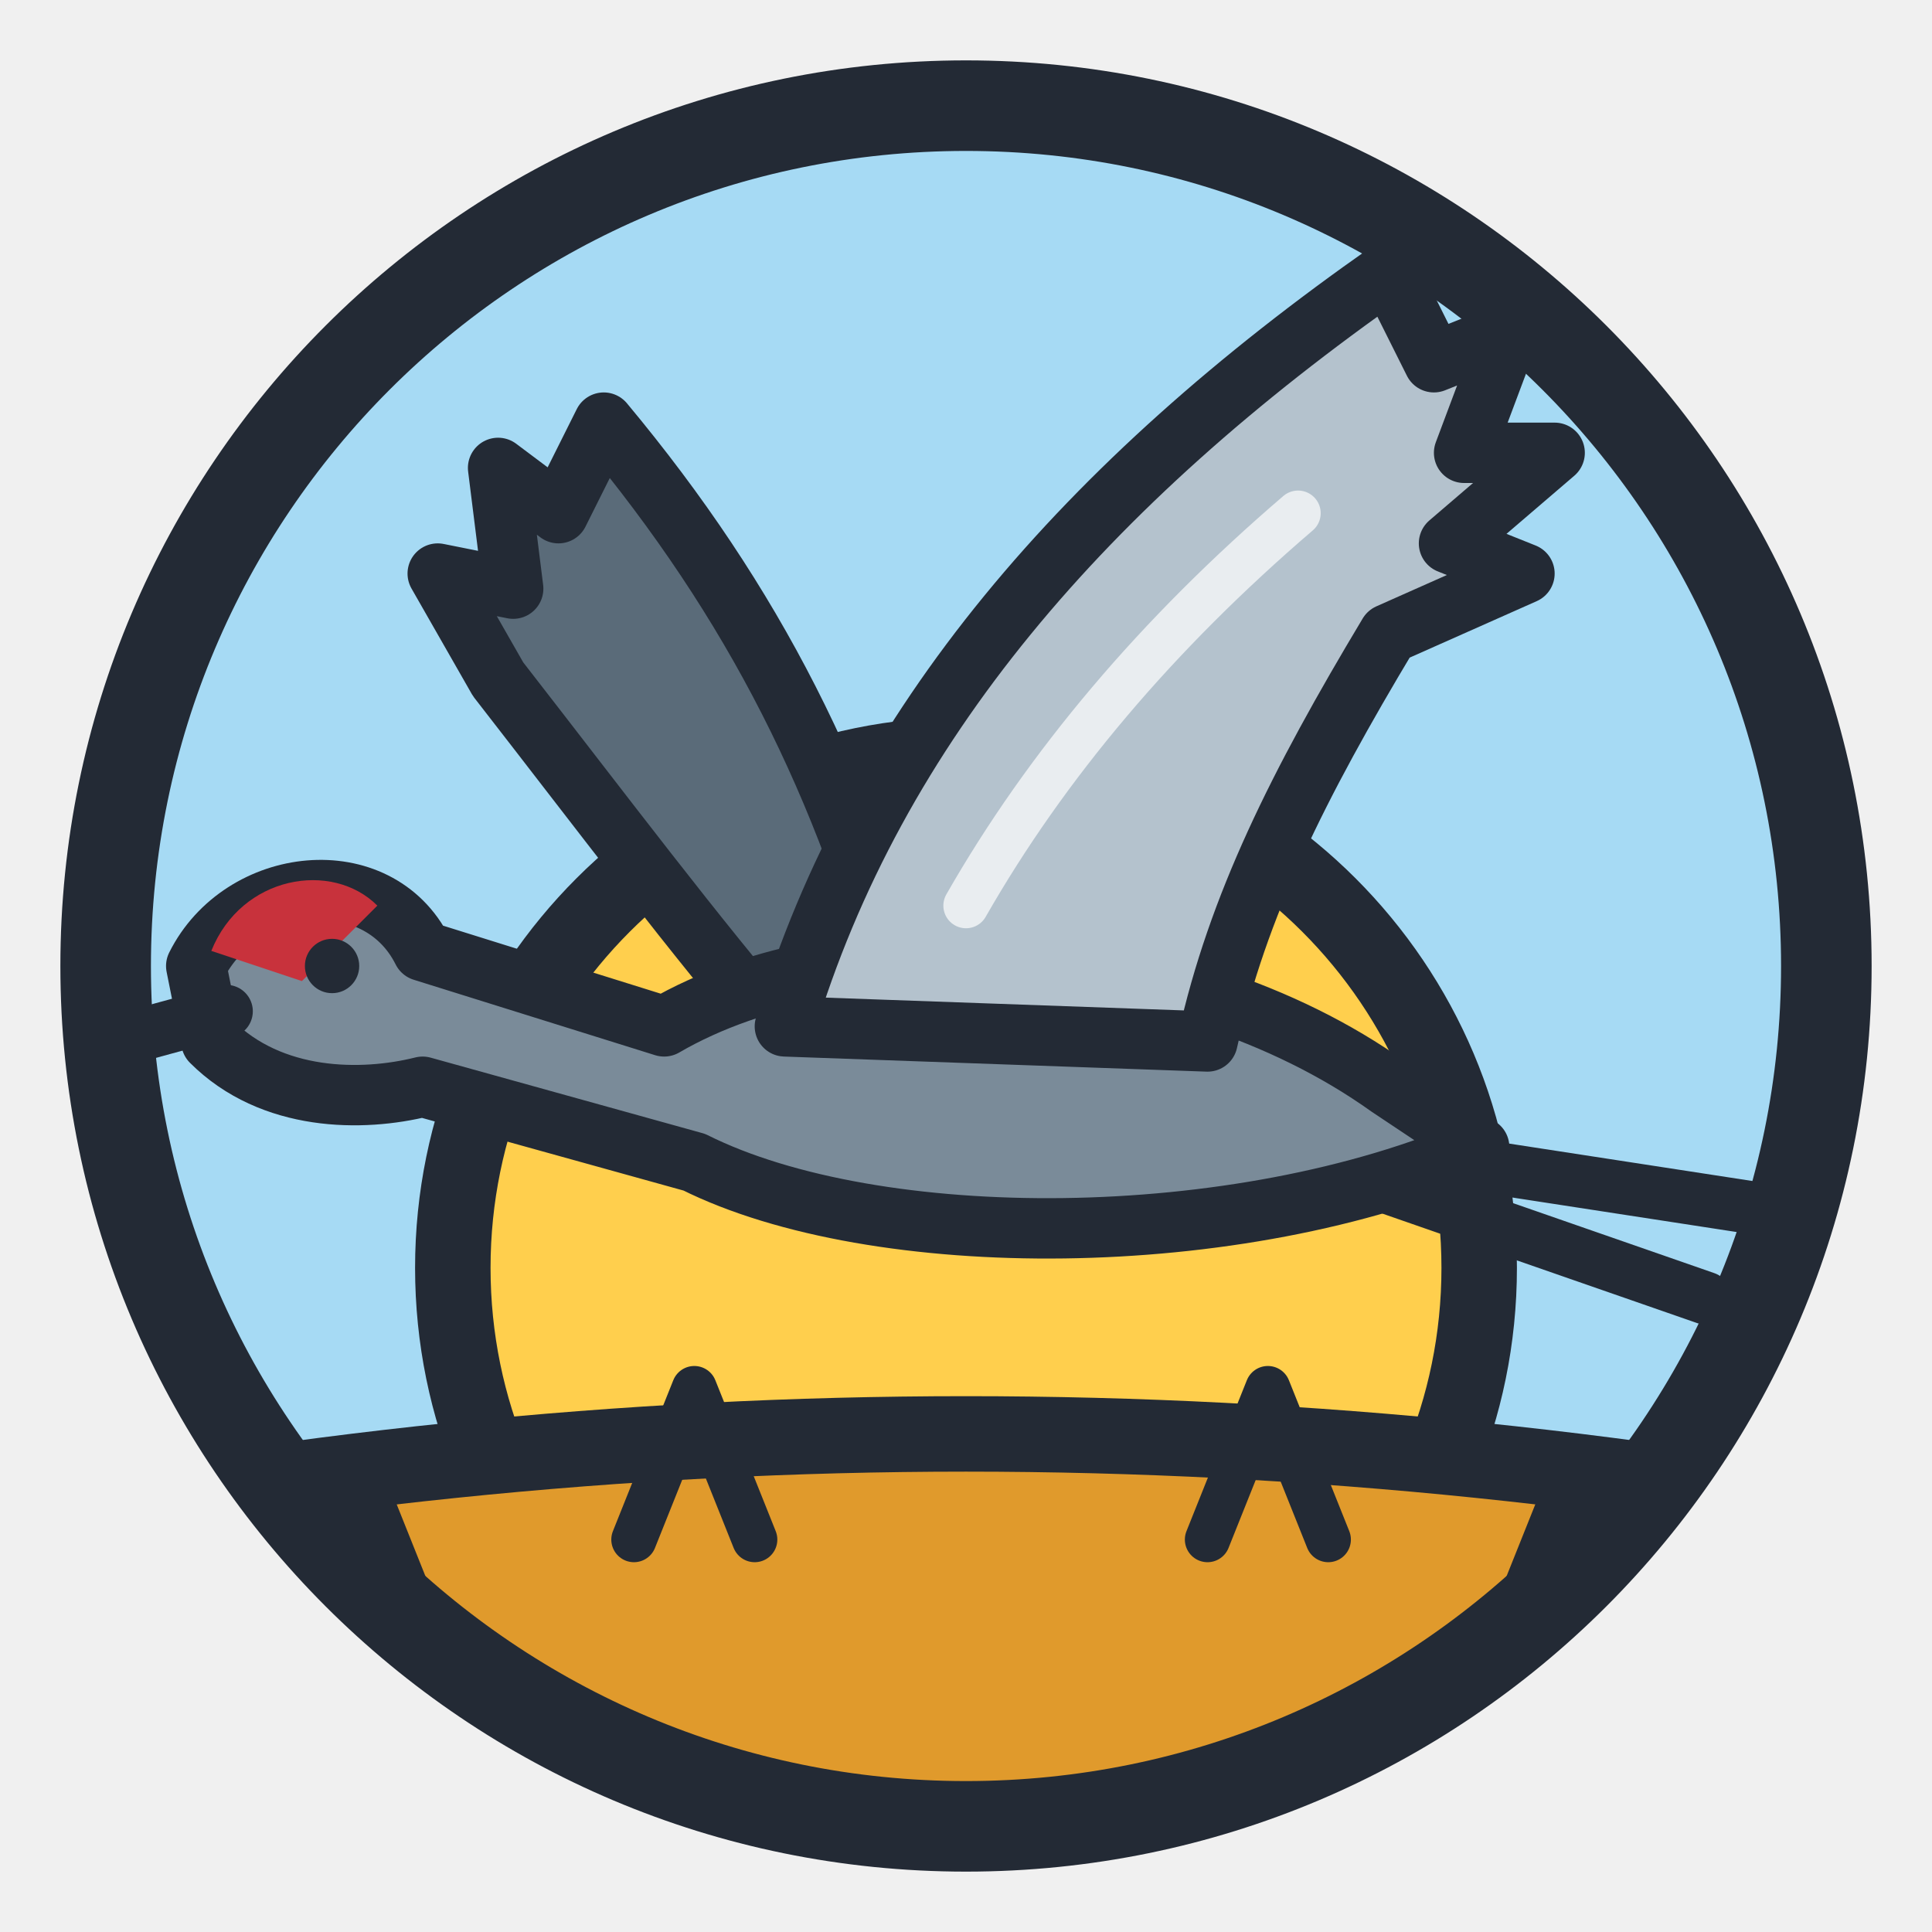
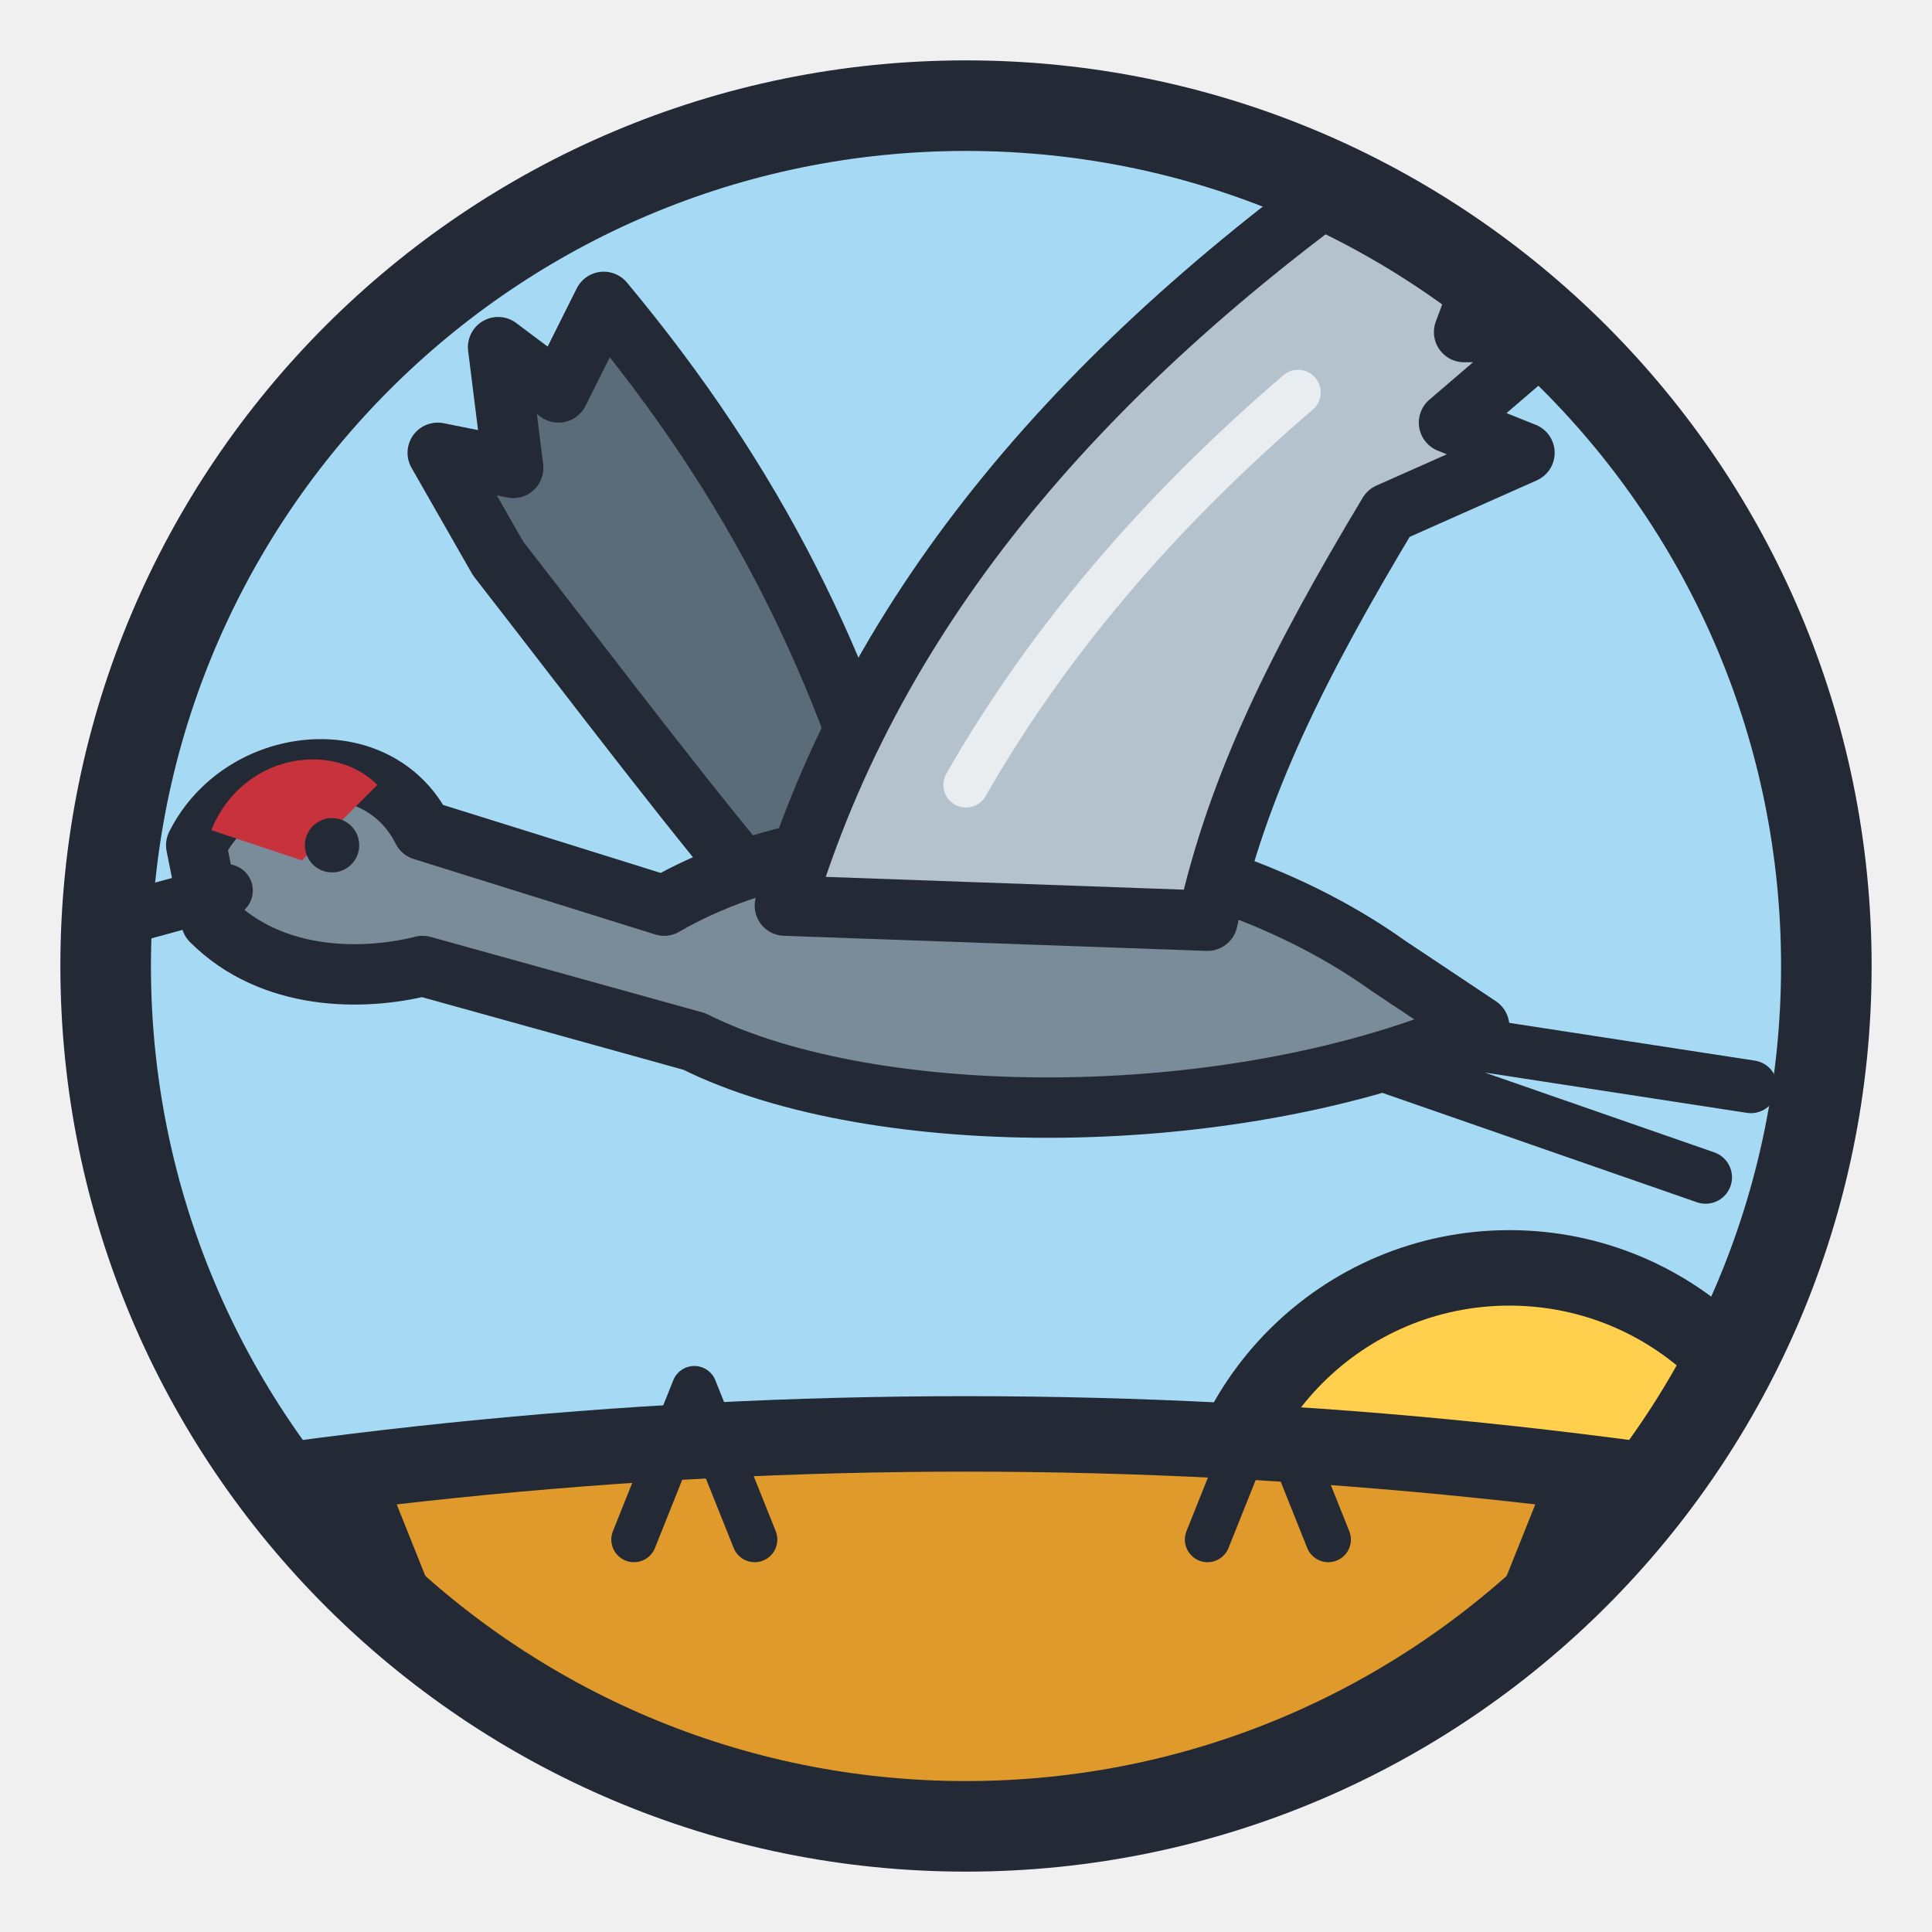
<svg xmlns="http://www.w3.org/2000/svg" viewBox="0 0 128 128" role="img" aria-label="The Crane 308">
  <defs>
    <clipPath id="c">
      <circle cx="64" cy="64" r="57" />
    </clipPath>
  </defs>
  <circle cx="64" cy="64" r="57" fill="#A6DAF4" />
  <g clip-path="url(#c)" stroke="#232A35" stroke-width="5" stroke-linejoin="round" stroke-linecap="round">
-     <circle cx="64" cy="84" r="34" fill="#FFCF4D" />
+     <circle cx="100" cy="104" r="20" fill="#FFCF4D" />
    <path d="M-4 102Q64 88 132 102V132H-4Z" fill="#E09A2C" />
    <path d="M20 108l4-10 4 10M42 102l4-10 4 10M80 102l4-10 4 10M100 108l4-10 4 10" fill="none" stroke-width="3" />
-     <g transform="translate(0 10) scale(1.0)">
+     <g transform="translate(0 2) scale(1.0)">
      <path d="M60 57C56 42 50 30 40 18L37 24L33 21L34 29L29 28L33 35C40 44 46 52 52 59Z" fill="#5A6B79" stroke-width="4" />
      <path d="M90 66L116 70M90 68L113 76" fill="none" stroke-width="3.5" />
      <path d="M13 54C16 48 25 47 28 53L44 58C56 51 78 52 92 62L98 66C82 73 58 73 46 67L28 62C24 63 18 63 14 59Z" fill="#7A8B99" stroke-width="4" />
      <path d="M15 57L4 60" fill="none" stroke-width="3.5" />
      <path d="M14 53C16 48 22 47 25 50L20 55Z" fill="#C8323C" stroke="none" />
      <circle cx="22" cy="54" r="1.8" fill="#232A35" stroke="none" />
      <path d="M52 58C58 38 72 22 92 8L95 14L100 12L97 20L103 20L96 26L101 28L92 32C86 42 82 50 80 59Z" fill="#B4C2CD" stroke-width="4" />
      <path d="M64 50Q72 36 86 24" fill="none" stroke="#FFFFFF" stroke-width="3" opacity="0.7" />
    </g>
  </g>
  <circle cx="64" cy="64" r="57" fill="none" stroke="#232A35" stroke-width="6" />
</svg>
